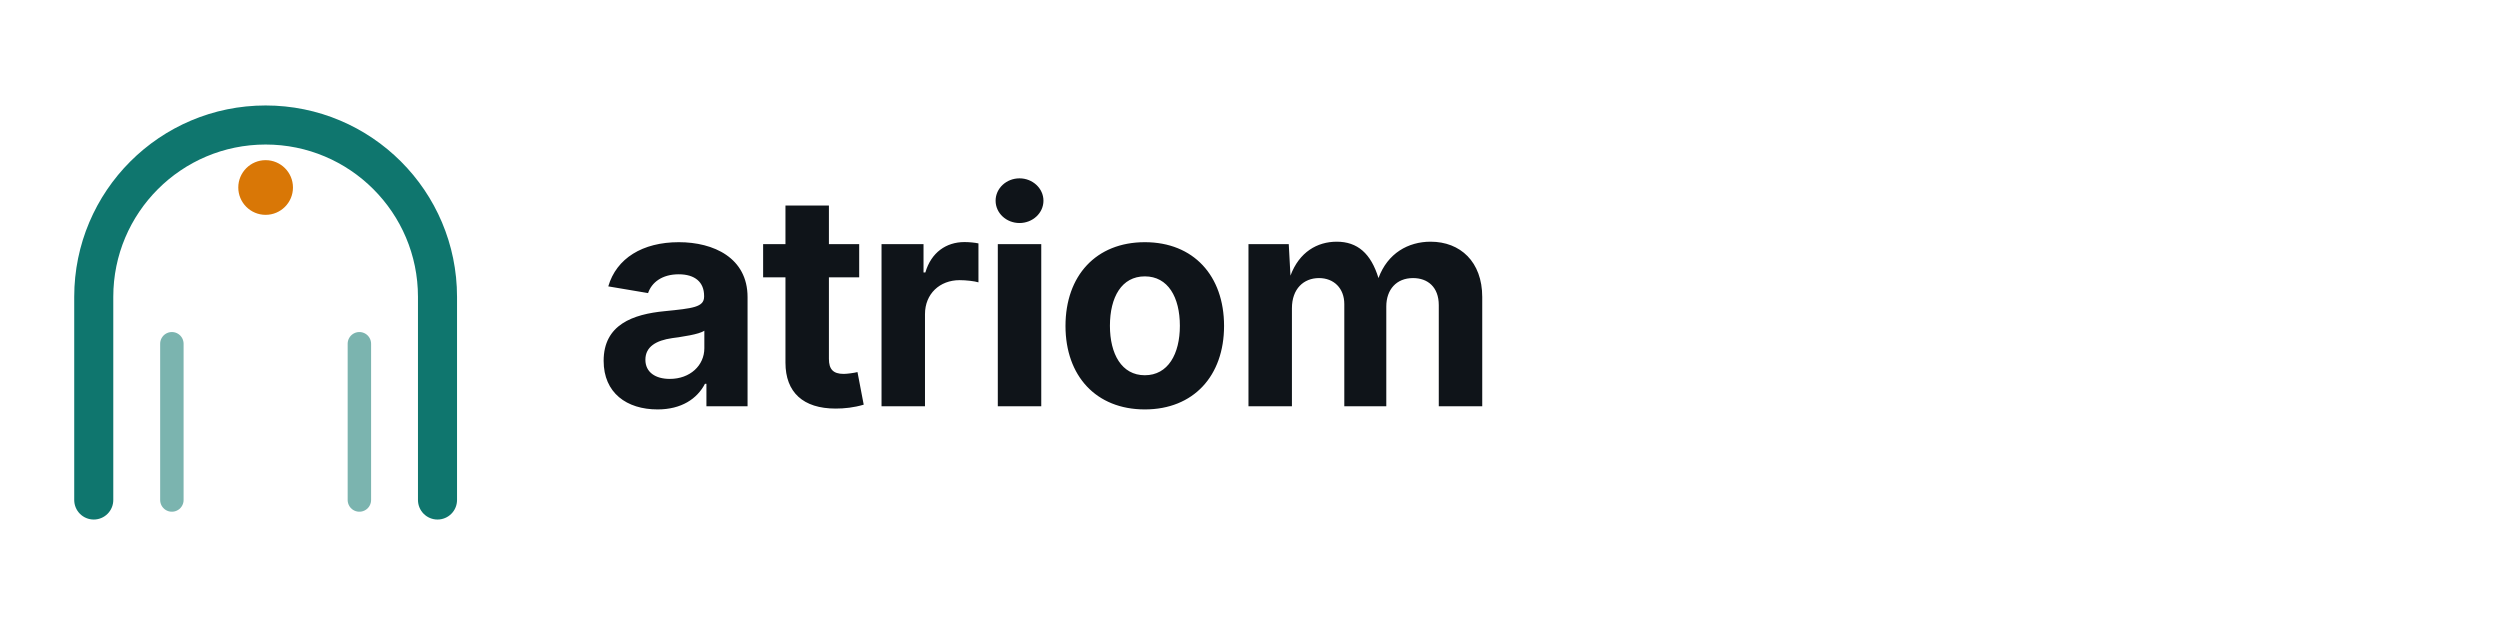
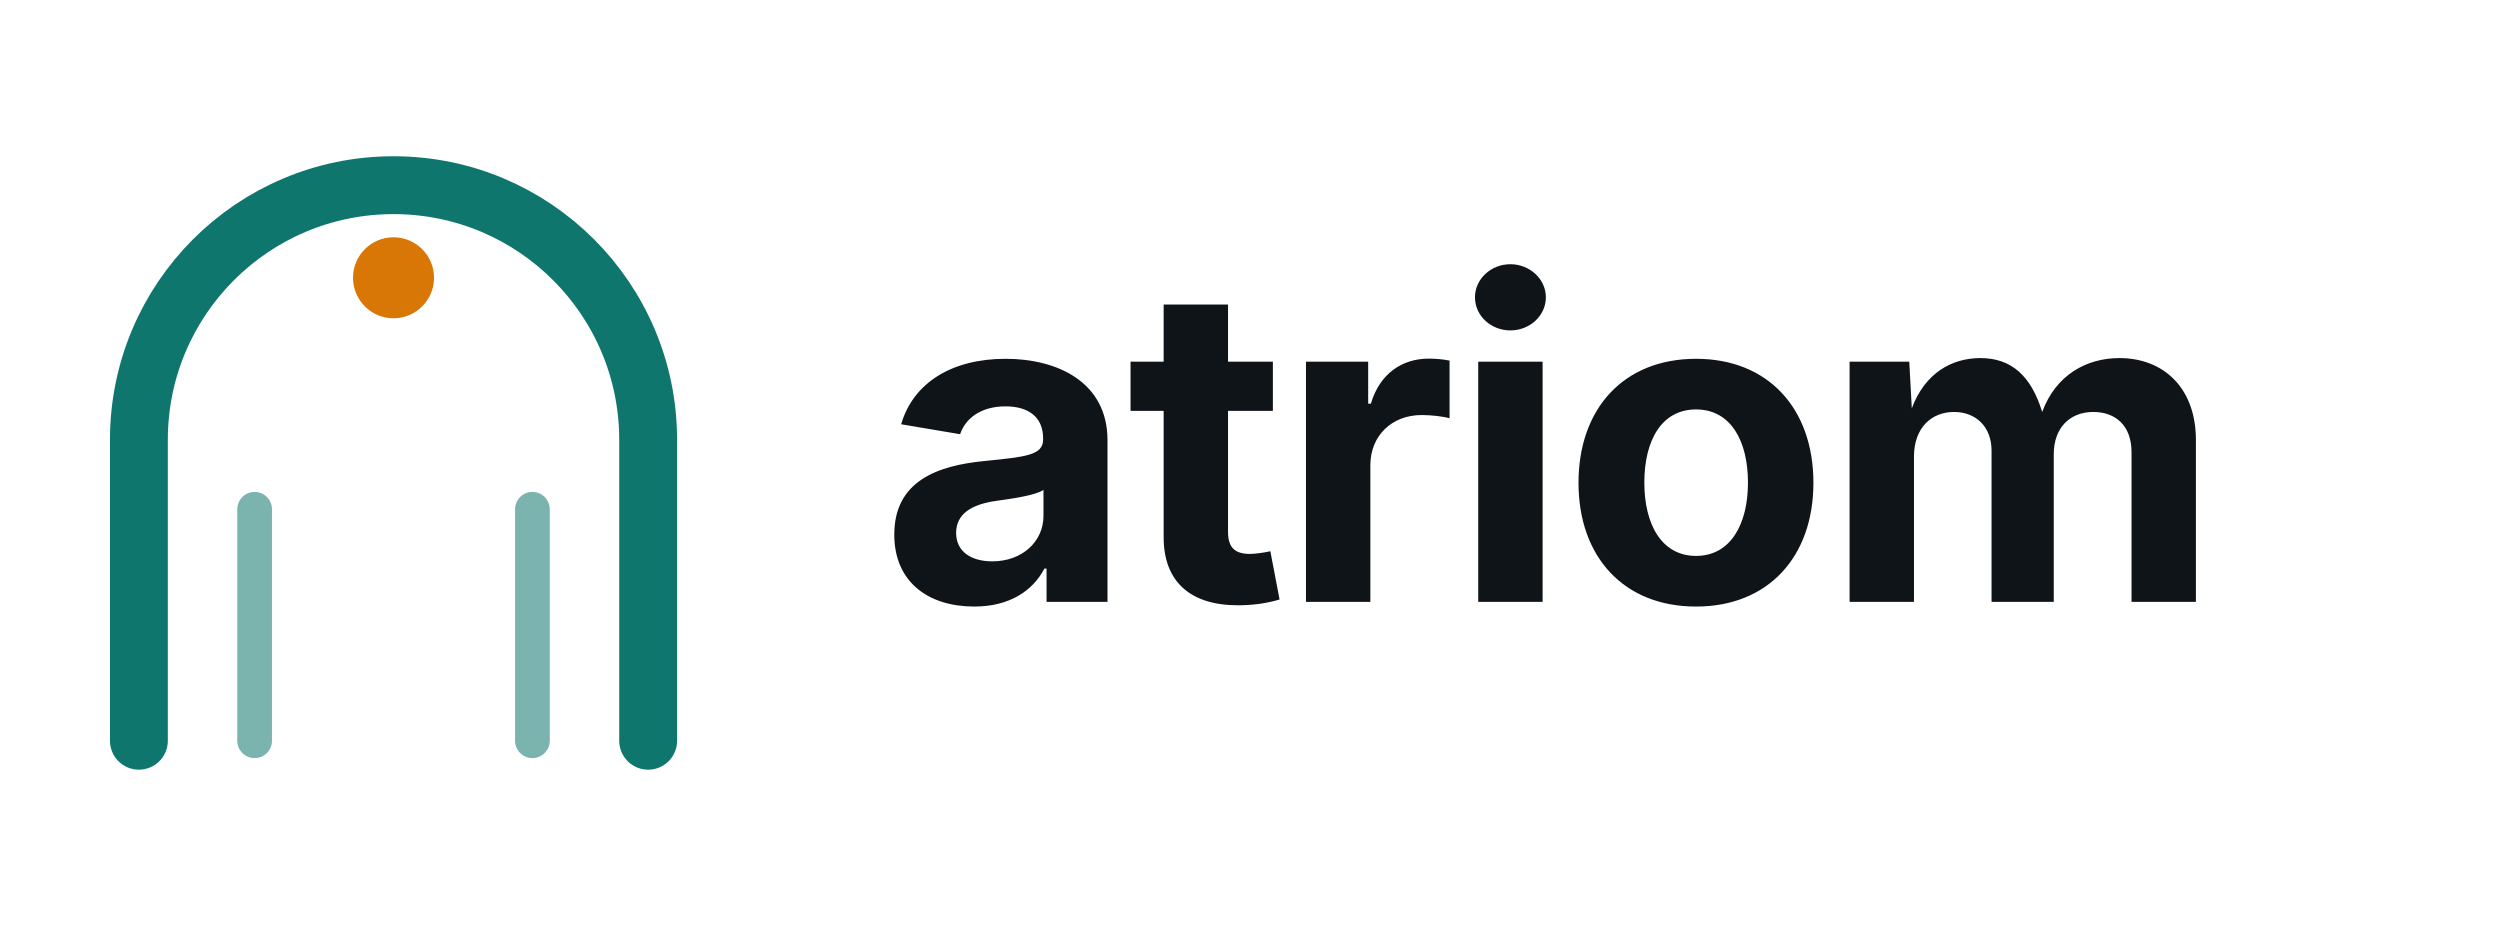
- <svg xmlns="http://www.w3.org/2000/svg" viewBox="0 0 320 80" preserveAspectRatio="xMidYMid meet">
+ <svg xmlns="http://www.w3.org/2000/svg" viewBox="0 0 216 80" preserveAspectRatio="xMidYMid meet">
  <g transform="translate(8, 14)">
    <path d="M 4 50 L 4 24 A 22 22 0 0 1 48 24 L 48 50" fill="none" stroke="#0F766E" stroke-width="5" stroke-linecap="round" stroke-linejoin="round" />
    <line x1="14" y1="50" x2="14" y2="30" stroke="#0F766E" stroke-width="3" stroke-linecap="round" opacity="0.55" />
    <line x1="38" y1="50" x2="38" y2="30" stroke="#0F766E" stroke-width="3" stroke-linecap="round" opacity="0.55" />
    <circle cx="26" cy="10" r="3.5" fill="#D97706" />
  </g>
  <text x="76" y="52" fill="#0F1419" font-family="Inter, system-ui, sans-serif" font-weight="700" font-size="38" letter-spacing="-0.02em">atriom</text>
</svg>
